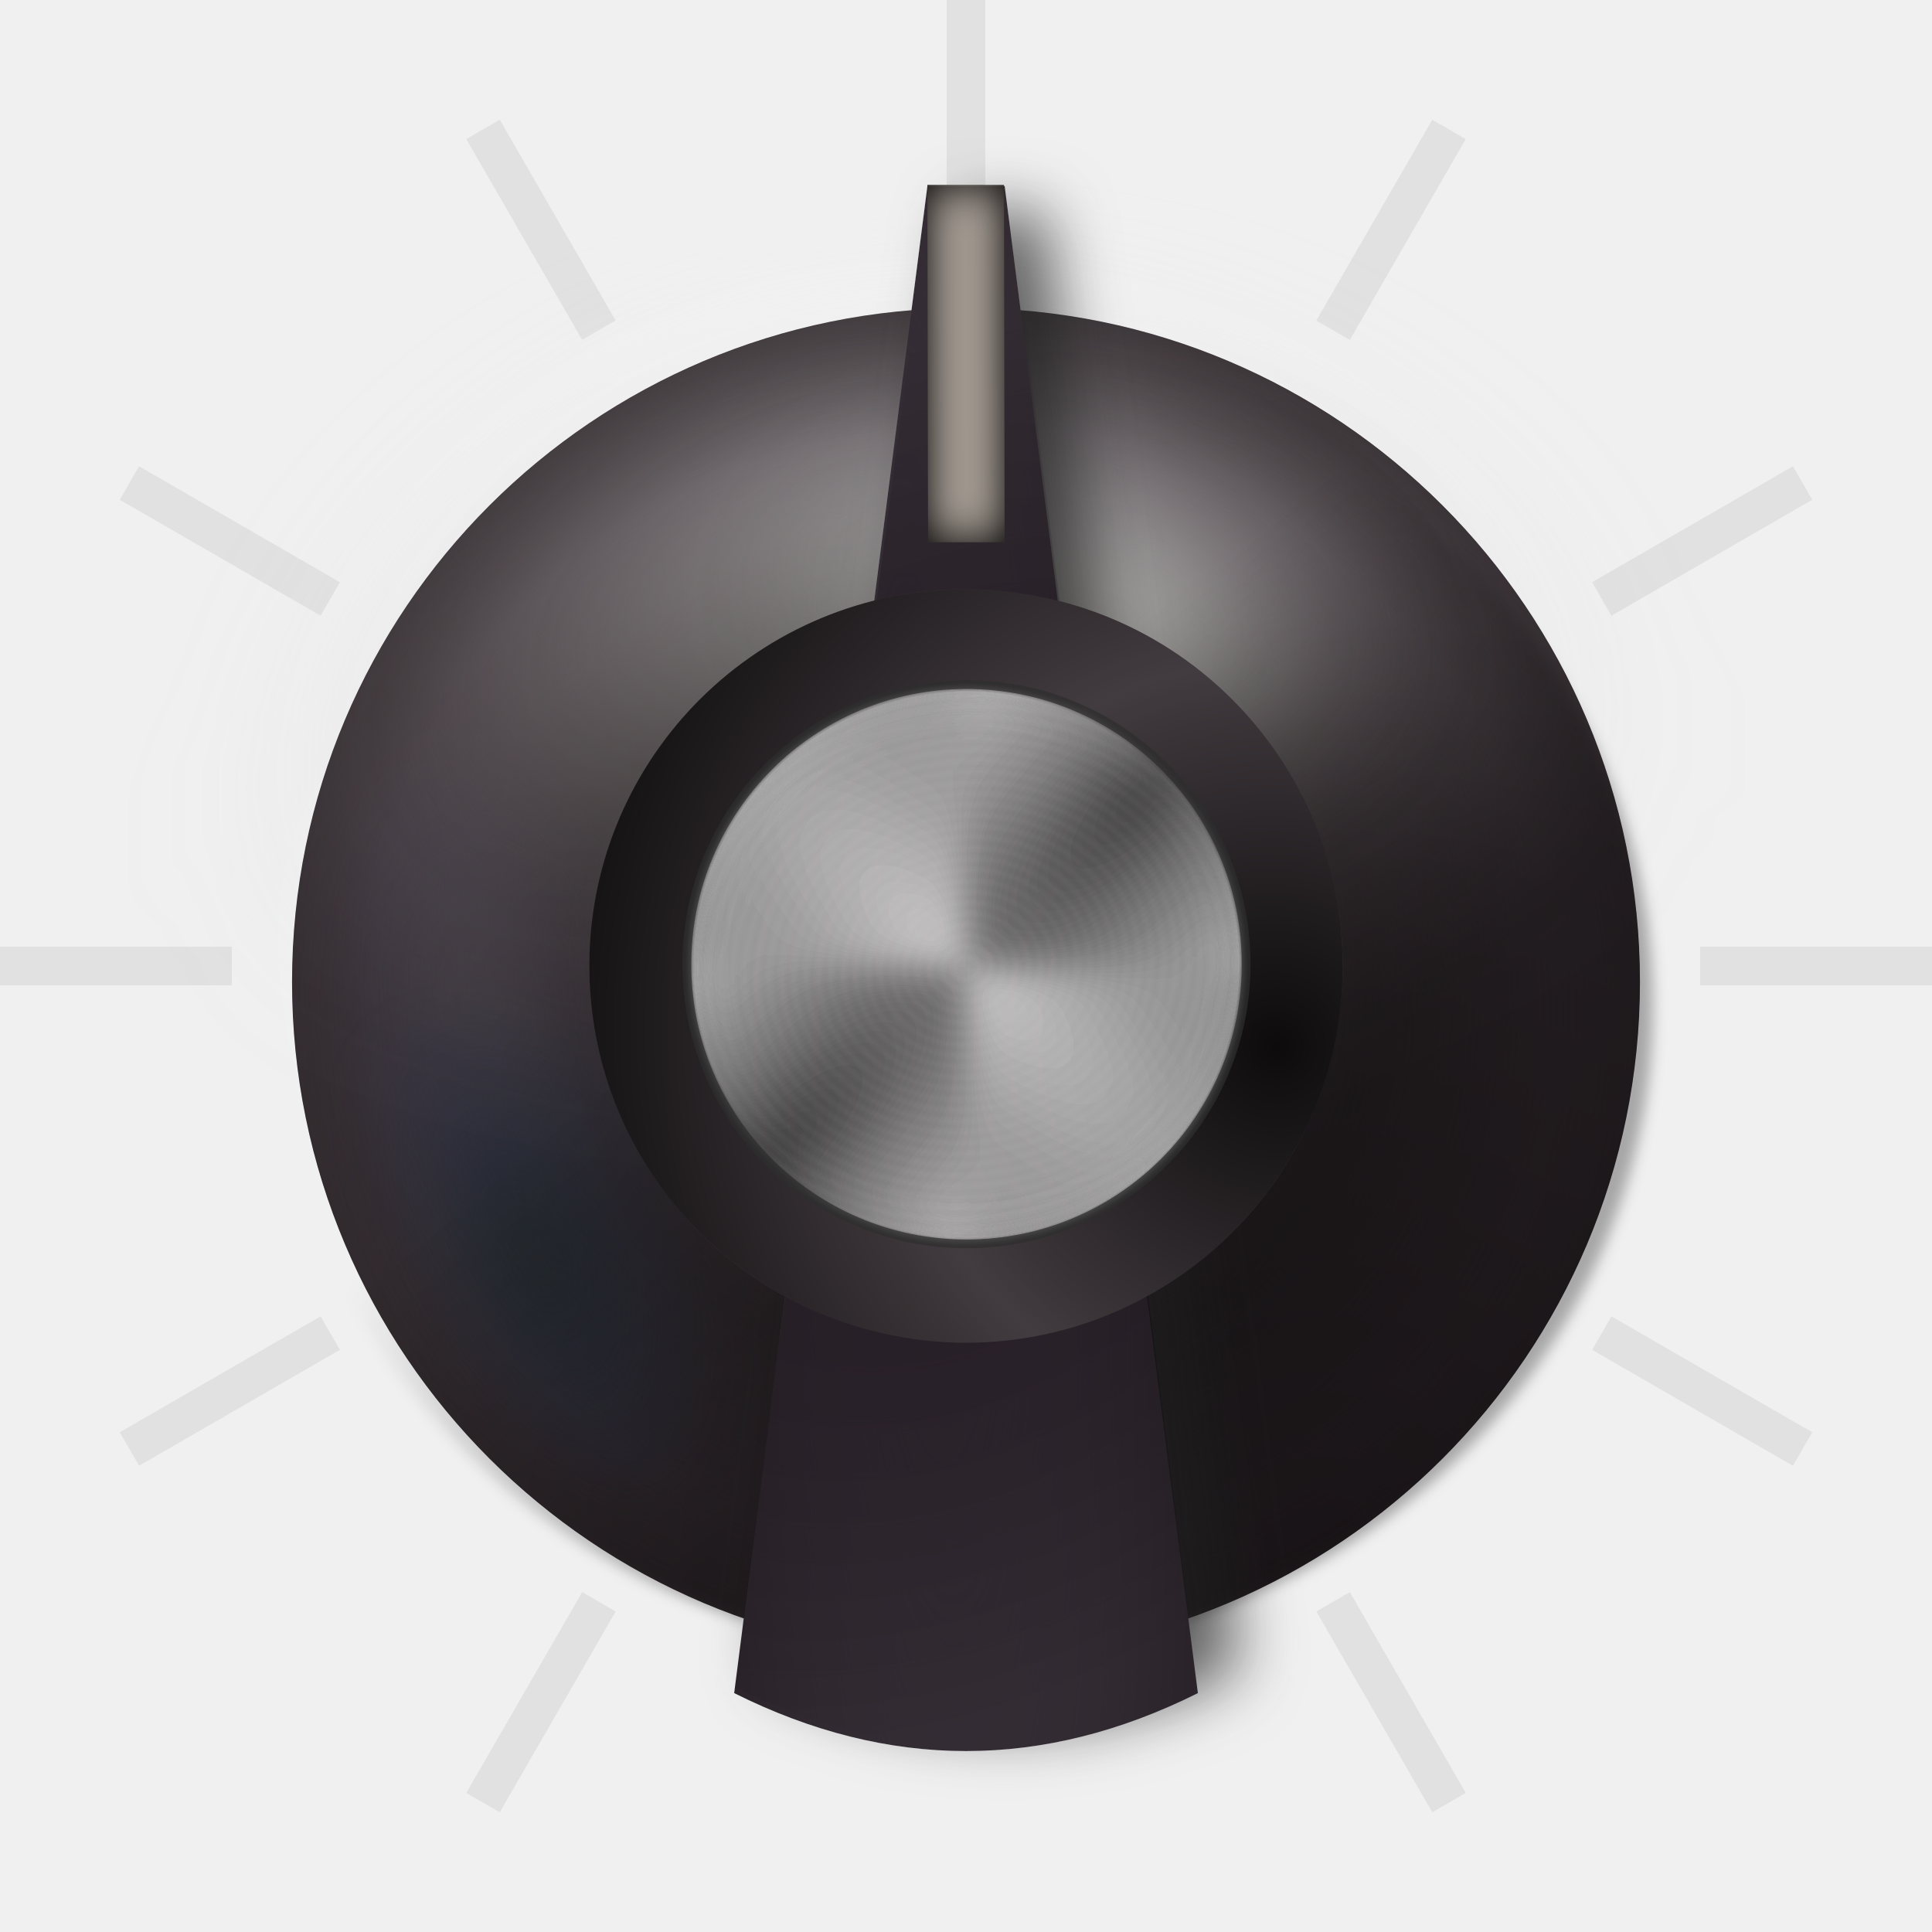
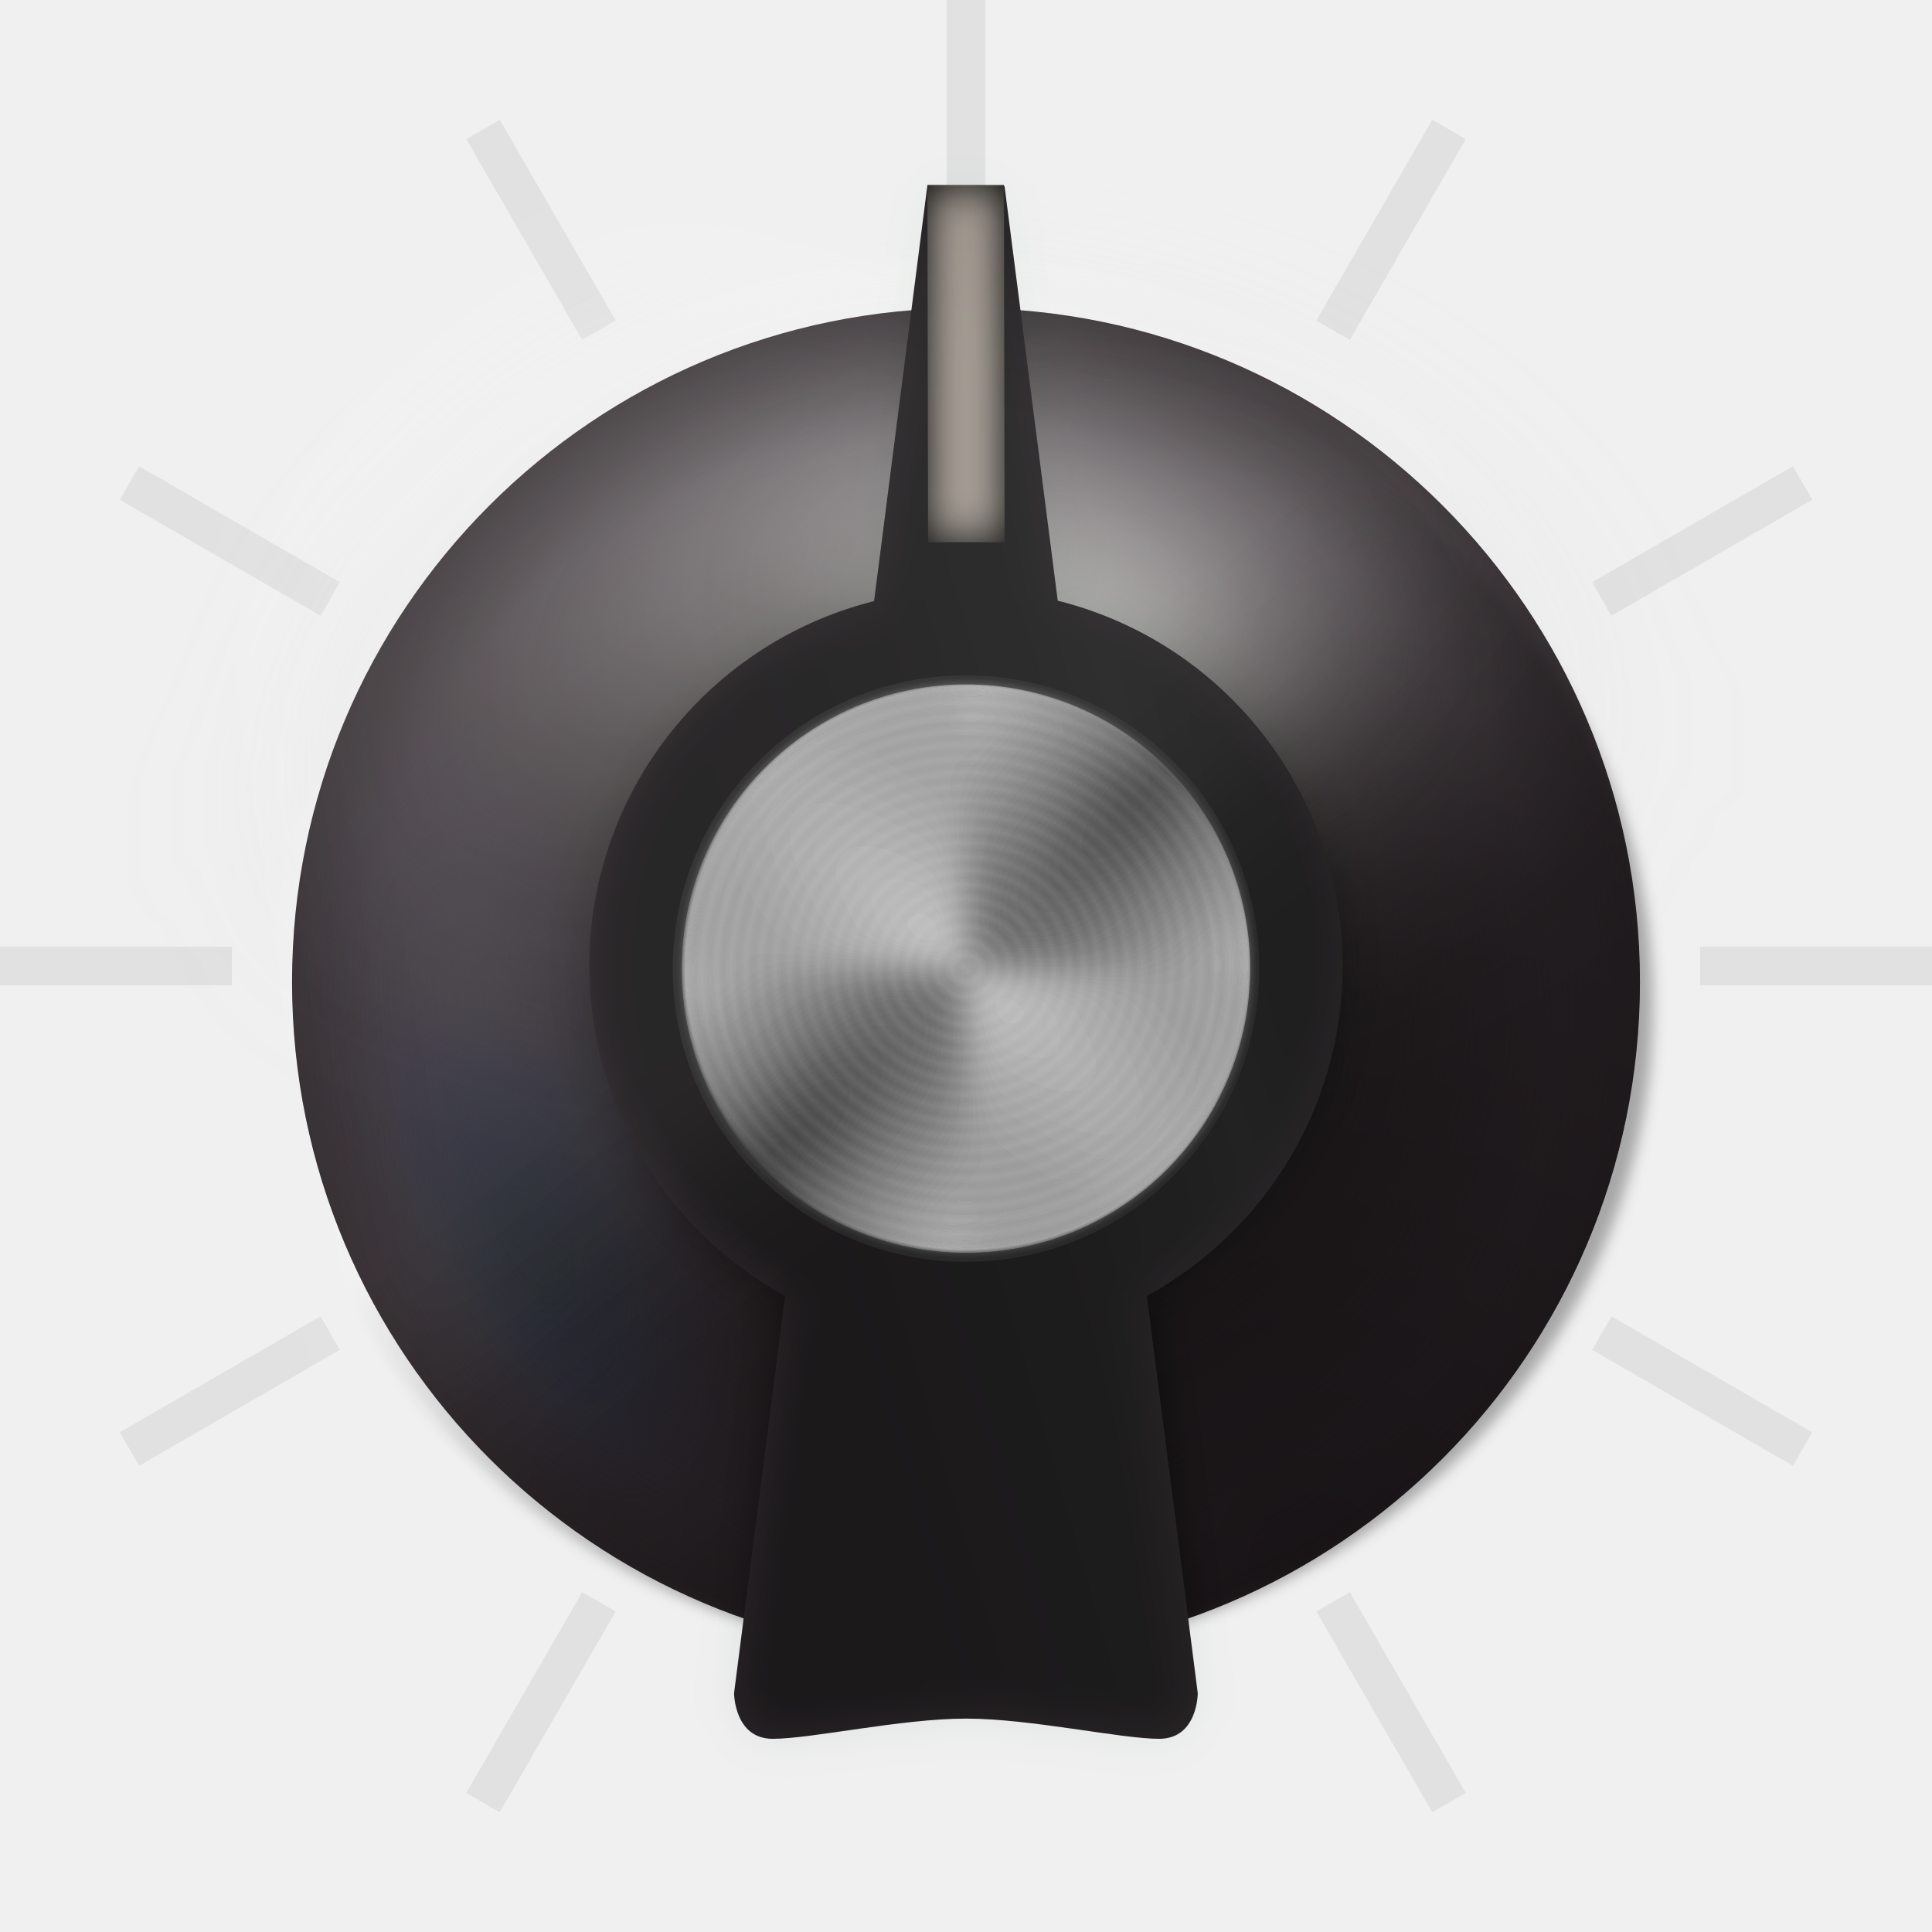
<svg xmlns="http://www.w3.org/2000/svg" xmlns:xlink="http://www.w3.org/1999/xlink" version="1.1" viewBox="0 0 50 50" id="svg250">
  <defs id="defs167">
+     <linearGradient id="linearGradient1653">
+       <stop stop-color="#fff" offset="0" id="stop1649" />
+       <stop stop-opacity="0" offset="1" id="stop1651" />
+     </linearGradient>
    <linearGradient id="knobstarygradient">
      <stop stop-color="#2c2c2c" offset="0" id="stop2" />
      <stop stop-color="#f0f0f0" stop-opacity="0" offset="1" id="stop4" />
    </linearGradient>
    <linearGradient id="linearGradient49659">
      <stop stop-color="#fff" offset="0" id="stop7" />
      <stop stop-opacity="0" offset="1" id="stop9" />
    </linearGradient>
    <radialGradient id="radialGradient46204-6-4-8" cx="87.206" cy="120.94" r="8.721" gradientTransform="matrix(1.6674,-1.6793,5.9233,5.8814,-916.08,-473.61)" gradientUnits="userSpaceOnUse" xlink:href="#knobstarygradient" />
    <filter id="filter54004-2" x="-0.024" y="-0.024" width="1.048" height="1.048" color-interpolation-filters="sRGB">
      <feGaussianBlur stdDeviation="0.174" id="feGaussianBlur13" />
    </filter>
    <radialGradient id="radialGradient46204-6-4-7-8" cx="87.285" cy="118.9" r="8.721" gradientTransform="matrix(1.6415,-1.5346,4.7046,5.0323,-769,-543.24)" gradientUnits="userSpaceOnUse" xlink:href="#linearGradient49659" />
    <filter id="filter54000-3" x="-0.024" y="-0.024" width="1.048" height="1.048" color-interpolation-filters="sRGB">
      <feGaussianBlur stdDeviation="0.174" id="feGaussianBlur17" />
    </filter>
    <radialGradient id="radialGradient46204-6-4-0-8" cx="87.206" cy="120.94" r="8.721" gradientTransform="matrix(1.6674,-1.6793,5.9233,5.8814,-783.38,-631.29)" gradientUnits="userSpaceOnUse" xlink:href="#knobstarygradient" />
    <filter id="filter54008-4" x="-0.024" y="-0.024" width="1.048" height="1.048" color-interpolation-filters="sRGB">
      <feGaussianBlur stdDeviation="0.174" id="feGaussianBlur21" />
    </filter>
    <radialGradient id="radialGradient46204-6-4-7-4-6" cx="87.285" cy="118.9" r="8.721" gradientTransform="matrix(1.6415,-1.5346,4.7046,5.0323,-636.3,-385.56)" gradientUnits="userSpaceOnUse" xlink:href="#linearGradient49659" />
    <filter id="filter54012-1" x="-0.024" y="-0.024" width="1.048" height="1.048" color-interpolation-filters="sRGB">
      <feGaussianBlur stdDeviation="0.174" id="feGaussianBlur25" />
    </filter>
    <filter id="filter1698-2" x="-0.012" y="-0.012" width="1.024" height="1.024" color-interpolation-filters="sRGB">
      <feGaussianBlur stdDeviation="0.174" id="feGaussianBlur28" />
    </filter>
    <linearGradient id="linearGradient1861" x1="-6.541" x2="1.599" y1="10.029" y2="19.259" gradientUnits="userSpaceOnUse">
      <stop offset="0" id="stop31" />
      <stop stop-opacity="0" offset="1" id="stop33" />
    </linearGradient>
    <filter id="filter21377" x="-0.012" y="-0.012" width="1.024" height="1.024" color-interpolation-filters="sRGB">
      <feGaussianBlur stdDeviation="0.002" id="feGaussianBlur36" />
    </filter>
-     <filter id="filter24914" x="-0.091" y="-0.091" width="1.182" height="1.182" color-interpolation-filters="sRGB">
+     <filter id="filter24914" x="-0.091" y="-0.086" width="1.182" height="1.176" color-interpolation-filters="sRGB">
      <feGaussianBlur in="SourceGraphic" result="blur1" stdDeviation="0.583" id="feGaussianBlur39" />
      <feComposite in="blur1" in2="blur1" result="composite1" id="feComposite41" />
      <feComposite in="composite1" in2="composite1" k2="0.261" operator="arithmetic" result="composite2" id="feComposite43" />
      <feColorMatrix in="composite2" result="colormatrix1" values="1 0 0 0 0 0 1 0 0 0 0 0 1 0 0 0 0 0 2.547 0 " id="feColorMatrix45" />
      <feGaussianBlur result="blur2" stdDeviation="0.01" id="feGaussianBlur47" />
      <feColorMatrix in="blur2" result="colormatrix2" values="1 0 0 0 0 0 1 0 0 0 0 0 1 0 0 0 0 0 5 -1 " id="feColorMatrix49" />
      <feBlend in="colormatrix2" in2="colormatrix2" result="blend" stdDeviation="17" id="feBlend51" />
      <feComposite in="blend" in2="colormatrix2" operator="in" result="composite3" id="feComposite53" />
    </filter>
    <filter id="filter49970" x="-5.106" y="-0.106" width="11.213" height="1.211" color-interpolation-filters="sRGB">
      <feFlood flood-color="rgb(69,69,69)" result="flood" id="feFlood56" />
      <feComposite in="flood" in2="SourceGraphic" operator="out" result="composite1" id="feComposite58" />
      <feGaussianBlur in="composite1" result="blur" stdDeviation="0.123" id="feGaussianBlur60" />
      <feOffset dx="2.77556e-17" dy="2.77556e-17" result="offset" id="feOffset62" />
      <feComposite in="offset" in2="SourceGraphic" operator="atop" result="composite2" id="feComposite64" />
    </filter>
    <radialGradient id="radialGradient50586" cx="-44.556" cy="39.691" r="9.429" gradientTransform="matrix(0.022217,-0.0035769,0.0029659,0.019535,25.87367,24.11539)" gradientUnits="userSpaceOnUse" spreadMethod="reflect">
      <stop stop-color="#eeeeec" stop-opacity=".067" offset="0" id="stop67" />
      <stop stop-color="#eeeeec" stop-opacity="0" offset="1" id="stop69" />
    </radialGradient>
    <radialGradient id="radialGradient30837-0" cx="-24.353" cy="55.334" r="7.5" gradientTransform="matrix(0.6636,0.17365,-0.16446,0.62849,50.25034,-5.1444)" gradientUnits="userSpaceOnUse" spreadMethod="reflect">
      <stop stop-color="#d3d7cf" offset="0" id="stop72" />
      <stop stop-color="#d3d7cf" stop-opacity="0" offset="1" id="stop74" />
    </radialGradient>
    <radialGradient id="radialGradient27294" cx="-61.484" cy="41.664" r="17.442" gradientTransform="matrix(0.064637,0.95062,-1.3621,0.092614,84.271,64.311)" gradientUnits="userSpaceOnUse">
      <stop stop-color="#fff" stop-opacity=".658" offset="0" id="stop77" />
      <stop stop-color="#ada3a8" stop-opacity="0" offset="1" id="stop79" />
    </radialGradient>
    <filter id="filter27504" x="-0.182" y="-0.182" width="1.364" height="1.364" color-interpolation-filters="sRGB">
      <feGaussianBlur stdDeviation="2.648" id="feGaussianBlur82" />
    </filter>
    <radialGradient id="radialGradient5171-4" cx="-44.102" cy="64.701" r="17.442" gradientTransform="matrix(0.26177,-0.026011,0.045558,0.45848,-30.879,-4.0885)" gradientUnits="userSpaceOnUse" fx="-44.102" fy="64.701">
      <stop stop-color="#374142" offset="0" id="stop85" />
      <stop stop-color="#283355" stop-opacity="0" offset="1" id="stop87" />
    </radialGradient>
    <filter id="filter5475-6" x="-0.059" y="-0.059" width="1.119" height="1.119" color-interpolation-filters="sRGB">
      <feGaussianBlur stdDeviation="0.863" id="feGaussianBlur90" />
    </filter>
    <radialGradient id="radialGradient5171" cx="-55.065" cy="64.699" r="17.442" gradientTransform="matrix(0.26177,-0.026011,0.045558,0.45848,-30.879,-4.0885)" gradientUnits="userSpaceOnUse" fx="-55.065" fy="64.699">
      <stop stop-color="#222829" offset="0" id="stop93" />
      <stop stop-color="#283355" stop-opacity="0" offset="1" id="stop95" />
    </radialGradient>
    <filter id="filter5475" x="-0.059" y="-0.059" width="1.118" height="1.118" color-interpolation-filters="sRGB">
      <feGaussianBlur stdDeviation="0.86" id="feGaussianBlur98" />
    </filter>
    <radialGradient id="radialGradient4771" cx="-17.442" cy="55.64" r="17.442" gradientTransform="matrix(-0.047997,0.28035,-0.48492,-0.083022,54.28434,25.302)" gradientUnits="userSpaceOnUse">
      <stop stop-color="#fff" offset="0" id="stop101" />
      <stop stop-color="#423b3f" stop-opacity="0" offset="1" id="stop103" />
    </radialGradient>
    <filter id="filter5029" x="-0.111" y="-0.111" width="1.221" height="1.221" color-interpolation-filters="sRGB">
      <feGaussianBlur stdDeviation="1.607" id="feGaussianBlur106" />
    </filter>
    <radialGradient id="radialGradient13774" cx="-.945" cy="50.561" r="17.442" gradientTransform="matrix(-2.2045,1.9348,-1.8633,-2.123,126.1683,149.1)" gradientUnits="userSpaceOnUse">
      <stop stop-color="#0e060b" offset="0" id="stop109" />
      <stop stop-color="#342c31" stop-opacity=".37" offset="1" id="stop111" />
    </radialGradient>
    <filter id="filter4833" x="0" y="0" width="1" height="1" color-interpolation-filters="sRGB" />
    <filter id="filter7677" x="-0.085" y="-0.085" width="1.169" height="1.17" color-interpolation-filters="sRGB">
      <feMorphology in="SourceAlpha" radius="4.3" result="result91" id="feMorphology117" />
      <feComposite in="SourceGraphic" in2="result91" operator="out" id="feComposite119" />
      <feGaussianBlur result="result0" stdDeviation="1.2" id="feGaussianBlur121" />
      <feDiffuseLighting id="feDiffuseLighting125">
        <feDistantLight azimuth="225" elevation="66" id="feDistantLight123" />
      </feDiffuseLighting>
      <feBlend in2="SourceGraphic" mode="multiply" id="feBlend127" />
      <feComposite in2="SourceAlpha" operator="in" id="feComposite129" />
    </filter>
    <filter id="filter7677-1" x="-0.409" y="-0.411" width="1.819" height="1.821" color-interpolation-filters="sRGB">
      <feMorphology in="SourceAlpha" radius="4.3" result="result91" id="feMorphology132" />
      <feComposite in="SourceGraphic" in2="result91" operator="out" id="feComposite134" />
      <feGaussianBlur result="result0" stdDeviation="1.2" id="feGaussianBlur136" />
      <feDiffuseLighting id="feDiffuseLighting140">
        <feDistantLight azimuth="225" elevation="66" id="feDistantLight138" />
      </feDiffuseLighting>
      <feBlend in2="SourceGraphic" mode="multiply" id="feBlend142" />
      <feComposite in2="SourceAlpha" operator="in" result="fbSourceGraphic" id="feComposite144" />
      <feColorMatrix in="fbSourceGraphic" result="fbSourceGraphicAlpha" values="0 0 0 -1 0 0 0 0 -1 0 0 0 0 -1 0 0 0 0 1 0" id="feColorMatrix146" />
      <feGaussianBlur in="fbSourceGraphic" result="result8" stdDeviation="5" id="feGaussianBlur148" />
      <feComposite in2="result8" operator="xor" result="result19" id="feComposite150" />
      <feComposite in2="result8" k2="1" operator="arithmetic" result="result17" id="feComposite152" />
      <feOffset in="result8" result="result18" id="feOffset154" />
      <feDisplacementMap in="result18" in2="result17" result="result4" scale="100" id="feDisplacementMap156" />
      <feComposite in="fbSourceGraphic" in2="result4" k3="1" operator="arithmetic" result="result2" id="feComposite158" />
      <feComposite in="result2" in2="fbSourceGraphic" operator="in" result="fbSourceGraphic" id="feComposite160" />
      <feComposite in2="fbSourceGraphic" operator="in" result="result15" id="feComposite162" />
      <feComposite in="result15" in2="fbSourceGraphic" operator="in" result="result16" id="feComposite164" />
    </filter>
    <filter id="filter13426" x="-0.166" y="-0.049" width="1.332" height="1.098" color-interpolation-filters="sRGB">
      <feGaussianBlur stdDeviation="0.831" id="feGaussianBlur1769" />
    </filter>
    <radialGradient id="radialGradient88070" cx="-13.779" cy="24.542" r="6" gradientTransform="matrix(1.9493,1.7874,-2.2972,2.5053,107.9303,-9.743406)" gradientUnits="userSpaceOnUse">
      <stop stop-color="#544854" offset="0" id="stop1712" />
      <stop stop-color="#2a242a" stop-opacity="0" offset="1" id="stop1714" />
    </radialGradient>
    <radialGradient id="radialGradient89616" cx="-52.899" cy="27.753" r="6" gradientTransform="matrix(0.3535,7.515,-1.1171,0.052483,73.53567,420.3444)" gradientUnits="userSpaceOnUse" spreadMethod="reflect">
      <stop stop-color="#a0a0a0" offset="0" id="stop1717" />
      <stop stop-color="#fff" stop-opacity="0" offset="1" id="stop1719" />
    </radialGradient>
    <filter id="filter82512" x="-0.581" y="-0.15" width="2.161" height="1.301" color-interpolation-filters="sRGB">
      <feFlood flood-color="rgb(0,0,0)" result="flood" id="feFlood1701" />
      <feComposite in="flood" in2="SourceGraphic" operator="out" result="composite1" id="feComposite1703" />
      <feGaussianBlur in="composite1" result="blur" stdDeviation="0.5" id="feGaussianBlur1705" />
      <feOffset dx="2.77556e-17" dy="2.77556e-17" result="offset" id="feOffset1707" />
      <feComposite in="offset" in2="SourceGraphic" operator="atop" result="composite2" id="feComposite1709" />
    </filter>
    <radialGradient id="radialGradient91937" cx="-45.278" cy="25.306" r="9.748" gradientTransform="matrix(0.61549,0.82066,-0.79999,0.60001,80.66872,50.06241)" gradientUnits="userSpaceOnUse" spreadMethod="reflect">
      <stop stop-color="#1d1d1d" offset="0" id="stop1722" />
      <stop stop-color="#cdcdcd" stop-opacity="0" offset="1" id="stop1724" />
    </radialGradient>
    <filter id="filter24914-7" x="-0.091" y="-0.091" width="1.181" height="1.182" color-interpolation-filters="sRGB">
      <feGaussianBlur in="SourceGraphic" result="blur1" stdDeviation="0.583" id="feGaussianBlur1772" />
      <feComposite in="blur1" in2="blur1" result="composite1" id="feComposite1774" />
      <feComposite in="composite1" in2="composite1" k2="0.261" operator="arithmetic" result="composite2" id="feComposite1776" k1="0" k3="0" k4="0" />
      <feColorMatrix in="composite2" result="colormatrix1" values="1 0 0 0 0 0 1 0 0 0 0 0 1 0 0 0 0 0 2.547 0 " id="feColorMatrix1778" />
      <feGaussianBlur result="blur2" stdDeviation="0.01" id="feGaussianBlur1780" />
      <feColorMatrix in="blur2" result="colormatrix2" values="1 0 0 0 0 0 1 0 0 0 0 0 1 0 0 0 0 0 5 -1 " id="feColorMatrix1782" />
      <feBlend in="colormatrix2" in2="colormatrix2" result="blend" stdDeviation="17" id="feBlend1784" mode="normal" />
      <feComposite in="blend" in2="colormatrix2" operator="in" result="composite3" id="feComposite1786" />
    </filter>
    <radialGradient id="radialGradient46204-6-4-8-2" cx="87.206" cy="120.94" r="8.721" gradientTransform="matrix(1.6674,-1.6793,5.9233,5.8814,-916.08,-473.61)" gradientUnits="userSpaceOnUse" xlink:href="#knobstarygradient" />
    <filter id="filter54004-2-3" x="-0.024" y="-0.024" width="1.048" height="1.048" color-interpolation-filters="sRGB">
      <feGaussianBlur stdDeviation="0.174" id="feGaussianBlur1795" />
    </filter>
    <radialGradient id="radialGradient46204-6-4-7-8-8" cx="87.285" cy="118.9" r="8.721" gradientTransform="matrix(1.6415,-1.5346,4.7046,5.0323,-769,-543.24)" gradientUnits="userSpaceOnUse" xlink:href="#linearGradient49659" />
    <filter id="filter54000-3-2" x="-0.024" y="-0.024" width="1.048" height="1.048" color-interpolation-filters="sRGB">
      <feGaussianBlur stdDeviation="0.174" id="feGaussianBlur1799" />
    </filter>
    <radialGradient id="radialGradient46204-6-4-0-8-3" cx="87.206" cy="120.94" r="8.721" gradientTransform="matrix(1.6674,-1.6793,5.9233,5.8814,-783.38,-631.29)" gradientUnits="userSpaceOnUse" xlink:href="#knobstarygradient" />
    <filter id="filter54008-4-4" x="-0.024" y="-0.024" width="1.048" height="1.048" color-interpolation-filters="sRGB">
      <feGaussianBlur stdDeviation="0.174" id="feGaussianBlur1803" />
    </filter>
    <radialGradient id="radialGradient46204-6-4-7-4-6-5" cx="87.285" cy="118.9" r="8.721" gradientTransform="matrix(1.6415,-1.5346,4.7046,5.0323,-636.3,-385.56)" gradientUnits="userSpaceOnUse" xlink:href="#linearGradient49659" />
    <filter id="filter54012-1-3" x="-0.024" y="-0.024" width="1.048" height="1.048" color-interpolation-filters="sRGB">
      <feGaussianBlur stdDeviation="0.174" id="feGaussianBlur1807" />
    </filter>
    <radialGradient id="radialGradient50586-7" cx="-44.556" cy="39.691" r="9.429" gradientTransform="matrix(0.022217,-0.0035769,0.0029659,0.019535,25.873,24.2)" gradientUnits="userSpaceOnUse" spreadMethod="reflect">
      <stop stop-color="#eeeeec" stop-opacity=".067" offset="0" id="stop1810" />
      <stop stop-color="#eeeeec" stop-opacity="0" offset="1" id="stop1812" />
    </radialGradient>
+     <filter id="filter24914-6" x="-0.091" y="-0.091" width="1.182" height="1.182" color-interpolation-filters="sRGB">
+       <feGaussianBlur in="SourceGraphic" result="blur1" stdDeviation="0.583" id="feGaussianBlur39-4" />
+       <feComposite in="blur1" in2="blur1" result="composite1" id="feComposite41-1" />
+       <feComposite in="composite1" in2="composite1" k2="0.261" operator="arithmetic" result="composite2" id="feComposite43-4" k1="0" k3="0" k4="0" />
+       <feColorMatrix in="composite2" result="colormatrix1" values="1 0 0 0 0 0 1 0 0 0 0 0 1 0 0 0 0 0 2.547 0 " id="feColorMatrix45-6" />
+       <feGaussianBlur result="blur2" stdDeviation="0.01" id="feGaussianBlur47-2" />
+       <feColorMatrix in="blur2" result="colormatrix2" values="1 0 0 0 0 0 1 0 0 0 0 0 1 0 0 0 0 0 5 -1 " id="feColorMatrix49-7" />
+       <feBlend in="colormatrix2" in2="colormatrix2" result="blend" stdDeviation="17" id="feBlend51-1" mode="normal" />
+       <feComposite in="blend" in2="colormatrix2" operator="in" result="composite3" id="feComposite53-6" />
+     </filter>
+     <radialGradient id="radialGradient46204-6-4-8-8" cx="87.206" cy="120.94" r="8.721" gradientTransform="matrix(1.6674,-1.6793,5.9233,5.8814,-916.08,-473.61)" gradientUnits="userSpaceOnUse" xlink:href="#knobstarygradient" />
+     <filter id="filter54004-2-0" x="-0.024" y="-0.024" width="1.048" height="1.048" color-interpolation-filters="sRGB">
+       <feGaussianBlur stdDeviation="0.174" id="feGaussianBlur13-7" />
+     </filter>
+     <radialGradient id="radialGradient46204-6-4-7-8-4" cx="87.285" cy="118.9" r="8.721" gradientTransform="matrix(1.6415,-1.5346,4.7046,5.0323,-769,-543.24)" gradientUnits="userSpaceOnUse" xlink:href="#linearGradient49659" />
+     <filter id="filter54000-3-1" x="-0.024" y="-0.024" width="1.048" height="1.048" color-interpolation-filters="sRGB">
+       <feGaussianBlur stdDeviation="0.174" id="feGaussianBlur17-1" />
+     </filter>
+     <radialGradient id="radialGradient46204-6-4-0-8-34" cx="87.206" cy="120.94" r="8.721" gradientTransform="matrix(1.6674,-1.6793,5.9233,5.8814,-783.38,-631.29)" gradientUnits="userSpaceOnUse" xlink:href="#knobstarygradient" />
+     <filter id="filter54008-4-5" x="-0.024" y="-0.024" width="1.048" height="1.048" color-interpolation-filters="sRGB">
+       <feGaussianBlur stdDeviation="0.174" id="feGaussianBlur21-7" />
+     </filter>
+     <radialGradient id="radialGradient46204-6-4-7-4-6-7" cx="87.285" cy="118.9" r="8.721" gradientTransform="matrix(1.6415,-1.5346,4.7046,5.0323,-636.3,-385.56)" gradientUnits="userSpaceOnUse" xlink:href="#linearGradient49659" />
+     <filter id="filter54012-1-0" x="-0.024" y="-0.024" width="1.048" height="1.048" color-interpolation-filters="sRGB">
+       <feGaussianBlur stdDeviation="0.174" id="feGaussianBlur25-2" />
+     </filter>
+     <radialGradient id="radialGradient50586-4" cx="-44.742" cy="34.232" r="9.429" gradientTransform="matrix(0.02587035,5.5606472e-4,-7.3363571e-4,0.02466442,26.18262,24.18056)" gradientUnits="userSpaceOnUse" spreadMethod="reflect" fx="-44.742" fy="34.232">
+       <stop stop-color="#eeeeec" stop-opacity=".067" offset="0" id="stop67-6" style="stop-color:#ffffff;stop-opacity:0.067" />
+       <stop stop-color="#eeeeec" stop-opacity="0" offset="1" id="stop69-2" />
+     </radialGradient>
+     <filter style="color-interpolation-filters:sRGB;" id="filter2908" x="-0.148" y="-0.071" width="1.295" height="1.142">
+       <feMorphology radius="4.3" in="SourceAlpha" result="result91" id="feMorphology2894" />
+       <feComposite operator="out" in="SourceGraphic" in2="result91" id="feComposite2896" />
+       <feGaussianBlur result="result0" stdDeviation="1.2" id="feGaussianBlur2898" />
+       <feDiffuseLighting diffuseConstant="1" id="feDiffuseLighting2902">
+         <feDistantLight elevation="66" azimuth="225" id="feDistantLight2900" />
+       </feDiffuseLighting>
+       <feBlend mode="multiply" in2="SourceGraphic" id="feBlend2904" />
+       <feComposite operator="in" in2="SourceAlpha" id="feComposite2906" />
+     </filter>
+     <filter style="color-interpolation-filters:sRGB;" id="filter16198" x="-0.147" y="-0.071" width="1.294" height="1.143">
+       <feMorphology radius="4.3" in="SourceAlpha" result="result91" id="feMorphology16184" />
+       <feComposite operator="out" in="SourceGraphic" in2="result91" id="feComposite16186" />
+       <feGaussianBlur result="result0" stdDeviation="1.194" id="feGaussianBlur16188" />
+       <feDiffuseLighting diffuseConstant="1" id="feDiffuseLighting16192">
+         <feDistantLight elevation="66" azimuth="225" id="feDistantLight16190" />
+       </feDiffuseLighting>
+       <feBlend mode="multiply" in2="SourceGraphic" id="feBlend16194" />
+       <feComposite operator="in" in2="SourceAlpha" id="feComposite16196" />
+     </filter>
+     <linearGradient xlink:href="#radialGradient13774" id="linearGradient16610" x1="29.433" y1="19.117" x2="22.621" y2="16.023" gradientUnits="userSpaceOnUse" spreadMethod="reflect" />
+     <filter style="color-interpolation-filters:sRGB" id="filter17704" x="-0.073" y="-0.036" width="1.147" height="1.071">
+       <feGaussianBlur stdDeviation="0.597" id="feGaussianBlur17706" />
+     </filter>
+     <clipPath clipPathUnits="userSpaceOnUse" id="clipPath1230">
+       <ellipse style="display:none;fill:#babdb6;stroke-width:0;stroke-linecap:round;stroke-linejoin:round;paint-order:markers fill stroke" id="ellipse1232" cx="38.228" cy="36.681" rx="41.587" ry="38.449" />
+     </clipPath>
+     <filter style="color-interpolation-filters:sRGB" id="filter8647" x="-0.144" y="-0.124" width="1.288" height="1.249">
+       <feGaussianBlur stdDeviation="1.924" id="feGaussianBlur8649" />
+     </filter>
  </defs>
  <g id="layer1">
-     <g id="layer5">
+     <g id="layer5" style="display:inline">
      <g id="lines">
        <rect x="24.5" width="1" height="6" id="rect169" y="0" style="opacity:0.6;fill:#bebebe;fill-opacity:0.5" />
        <rect transform="rotate(-30)" x="8.651" width="1" height="6" id="rect171" y="9.151" style="opacity:0.6;fill:#bebebe;fill-opacity:0.5" />
        <rect transform="rotate(-60)" x="-9.651" width="1" height="6" id="rect173" y="9.151" style="opacity:0.6;fill:#bebebe;fill-opacity:0.5" />
        <rect transform="rotate(-90)" x="-25.5" width="1" height="6" id="rect175" y="0" style="opacity:0.6;fill:#bebebe;fill-opacity:0.5" />
        <rect transform="rotate(-120)" x="-34.651" width="1" height="6" id="rect177" y="-15.849" style="opacity:0.6;fill:#bebebe;fill-opacity:0.5" />
        <rect transform="rotate(-150)" x="-34.651" width="1" height="6" id="rect179" y="-34.151" style="opacity:0.6;fill:#bebebe;fill-opacity:0.5" />
        <rect transform="rotate(90)" x="24.5" width="1" height="6" id="rect181" y="-50" style="opacity:0.6;fill:#bebebe;fill-opacity:0.5" />
        <rect transform="rotate(60)" x="33.651" width="1" height="6" id="rect183" y="-34.151" style="opacity:0.6;fill:#bebebe;fill-opacity:0.5" />
        <rect transform="rotate(30)" x="33.651" width="1" height="6" id="rect185" y="-15.849" style="opacity:0.6;fill:#bebebe;fill-opacity:0.5" />
        <rect transform="rotate(120)" x="8.651" width="1" height="6" id="rect187" y="-59.151" style="opacity:0.6;fill:#bebebe;fill-opacity:0.5" />
        <rect transform="rotate(150)" x="-9.651" width="1" height="6" id="rect189" y="-59.151" style="opacity:0.6;fill:#bebebe;fill-opacity:0.5" />
      </g>
    </g>
-     <g id="layer7">
+     <g id="layer7" style="display:inline">
      <g id="background" transform="translate(0,0.4142555)">
        <circle cx="25" cy="25" r="17.442" fill="#423b3f" style="opacity:0.971" id="leftLightBrush" />
        <circle transform="matrix(0.8959103,-0.09991851,0.09686347,0.924167,45.24509,-3.104459)" cx="-27.907" cy="24.244" r="17.442" fill="url(#radialGradient5171-4)" filter="url(#filter5475-6)" style="opacity:0.971;mix-blend-mode:color-dodge;fill:url(#radialGradient5171-4)" id="backgroundColor" />
        <circle cx="25" cy="25" r="17.442" fill="url(#radialGradient13774)" opacity="0.747" style="mix-blend-mode:soft-light;fill:url(#radialGradient13774)" id="bottomShadow" />
        <circle cx="25" cy="21.898" r="17.442" fill="url(#radialGradient4771)" filter="url(#filter5029)" style="opacity:0.971;fill:url(#radialGradient4771)" id="topRightLight" />
        <circle transform="matrix(0.796541,-0.3227941,0.2972283,0.8650545,39.52423,-4.93076)" cx="-27.907" cy="24.244" r="17.442" fill="url(#radialGradient5171)" filter="url(#filter5475)" style="opacity:0.971;fill:url(#radialGradient5171);filter:url(#filter5475)" id="leftBlueGradient" />
        <circle transform="matrix(1.0096,0,0,0.9388,-1.014364,2.0535)" cx="25.767" cy="25.756" r="17.442" fill="url(#radialGradient27294)" filter="url(#filter27504)" style="opacity:0.971;fill:url(#radialGradient27294)" id="topLight" />
        <circle cx="25" cy="25" r="17.442" fill="url(#radialGradient30837-0)" opacity="0.787" style="mix-blend-mode:multiply;fill:url(#radialGradient30837-0)" id="pseudo3DSphere" />
      </g>
    </g>
-     <g id="layer3">
+     <g id="layer3" style="display:inline">
      <circle transform="matrix(-1.019964,0,0,-0.9637309,22.39243,42.04691)" cx="-2.544" cy="16.642" r="17.442" fill="url(#linearGradient1861)" filter="url(#filter1698-2)" opacity="0.305" style="fill:url(#linearGradient1861)" id="shadow" />
    </g>
    <g id="layer4">
-       <g id="knob_limited">
-         <g transform="matrix(1.00002,0,0,0.9999993,-6.8843872e-4,-0.4666719)">
-           <path transform="matrix(1.0046,0,0,0.96836,-0.11847,-0.4541629)" d="m 25,6.588 -5,39 c 4,2 8,2 12,0 l -5,-39" fill="#1e1e1e" filter="url(#filter13426)" opacity="0.7" style="mix-blend-mode:normal" id="arrowShadow" />
-           <path d="m 19.001,44.284 c 4,2 8,2 12,0 l -5,-39 h -2" fill="#2a242a" id="arrow" style="display:inline" />
-           <path d="m 24.076,5.447 -5.076,38.675 c 4,2 8,2 12,0 l -4.924,-38.675" fill="url(#radialGradient88070)" style="display:inline;mix-blend-mode:soft-light;fill:url(#radialGradient88070)" id="arrowGradient2" />
-           <path d="m 24.001,5.284 -5,39 c 4,2 8,2 12,0 l -5,-39" fill="url(#radialGradient89616)" opacity="0.7" style="display:inline;mix-blend-mode:overlay;fill:url(#radialGradient89616)" id="arrowGradient1" />
-           <rect transform="matrix(0.95939,2.0912e-4,0.0022132,1.1593,58.12347,7.398353)" x="-35.563" y="-1.847" width="2.066" height="7.979" ry="0" fill="#aea59b" filter="url(#filter82512)" opacity="0.9" style="paint-order:fill markers stroke" id="indicator" />
-           <circle transform="rotate(11.244)" cx="29.486" cy="20.103" r="9.748" fill="#423b3f" style="paint-order:fill markers stroke" id="circle1867" />
-           <circle transform="rotate(-0.97499)" cx="24.564" cy="25.888" r="9.748" fill="url(#radialGradient91937)" opacity="0.8" style="display:inline;mix-blend-mode:color-burn;fill:url(#radialGradient91937);paint-order:fill markers stroke" id="backgroundGradient" />
-           <g id="metalicSphereGroup" transform="matrix(0.7545132,0,0,0.7545132,6.150269,6.622248)">
-             <g transform="matrix(1.0038,0,0,1.0038,-0.094764,-0.094118)" filter="url(#filter24914)" opacity="0.75" id="metalicSphereComponentsGroup">
-               <circle transform="rotate(-135.08)" cx="-35.295" cy="0.011" r="9.119" fill="#f0f0f0" stroke-width="0.523" id="sphereBackground" />
-               <path transform="matrix(7.6229e-4,0.5228,-0.5228,7.6229e-4,66.267,59.628)" d="M -48.909,78.837 A 17.442,17.442 0 0 1 -66.351,96.279 V 78.837 Z" fill="url(#radialGradient46204-6-4-8)" filter="url(#filter54004-2)" opacity="0.9" id="path223" style="fill:url(#radialGradient46204-6-4-8)" />
-               <path transform="matrix(7.6229e-4,0.5228,0.5228,-7.6229e-4,66.267,59.628)" d="m -48.909,-78.837 a 17.442,17.442 0 0 1 -17.442,17.442 v -17.442 z" fill="url(#radialGradient46204-6-4-7-8)" filter="url(#filter54000-3)" opacity="0.9" id="bottomRight" style="fill:url(#radialGradient46204-6-4-7-8)" />
-               <path transform="matrix(-7.6229e-4,-0.5228,0.5228,-7.6229e-4,66.267,59.628)" d="M 83.793,-78.837 A 17.442,17.442 0 0 1 66.351,-61.395 V -78.837 Z" fill="url(#radialGradient46204-6-4-0-8)" filter="url(#filter54008-4)" opacity="0.9" id="rightTop" style="fill:url(#radialGradient46204-6-4-0-8)" />
-               <path transform="matrix(-7.6229e-4,-0.5228,-0.5228,7.6229e-4,66.267,59.628)" d="M 83.793,78.837 A 17.442,17.442 0 0 1 66.351,96.279 V 78.837 Z" fill="url(#radialGradient46204-6-4-7-4-6)" filter="url(#filter54012-1)" opacity="0.9" id="leftTop" style="fill:url(#radialGradient46204-6-4-7-4-6)" />
+       <g id="g230">
+         <g id="knob_limited">
+           <g transform="matrix(1.00002,0,0,0.9999993,-6.8843872e-4,-0.4666719)" id="g181">
+             <path id="arrow" style="display:inline;fill:#2c262a;fill-opacity:1;stroke-width:1" d="m 23.998,5.285 -1.377,10.738 c -3.65,0.917 -6.446,3.853 -7.183,7.543 -0.824,4.171 1.151,8.394 4.879,10.438 L 18.998,44.285 c 0,0 0.002,1.182 1.002,1.182 1,0 3.324,-0.523 5,-0.523 1.676,0 4,0.523 5,0.523 1,0 0.998,-1.182 0.998,-1.182 L 29.68,34.006 c 2.528,-1.383 4.315,-3.813 4.881,-6.639 1.013,-5.096 -2.148,-10.09 -7.187,-11.355 L 25.998,5.285 Z" />
+             <path id="arrowPseudo3D" style="display:none;opacity:0.75;mix-blend-mode:overlay;fill:#7f8478;fill-opacity:1;stroke-width:1;filter:url(#filter16198)" d="M 31.998,6.285 30.621,17.023 c -3.65,0.917 -6.446,3.853 -7.183,7.543 -0.824,4.171 1.151,8.394 4.879,10.438 l -1.318,10.281 c 0,0 0.002,1.182 1.002,1.182 1,0 3.324,-0.523 5,-0.523 1.676,0 4,0.523 5,0.523 1,0 0.998,-1.182 0.998,-1.182 L 37.679,35.006 c 2.528,-1.383 4.315,-3.813 4.881,-6.639 1.013,-5.096 -2.148,-10.09 -7.187,-11.355 L 33.998,6.285 Z" transform="matrix(0.9896154,0,0,1.000111,-7.657623,-1.002937)" />
+             <path id="arrowGradient" style="display:inline;opacity:0.75;mix-blend-mode:difference;fill:url(#linearGradient16610);fill-opacity:1;stroke-width:1;filter:url(#filter17704)" d="m 23.998,5.285 -1.377,10.738 c -3.65,0.917 -6.446,3.853 -7.183,7.543 -0.824,4.171 1.151,8.394 4.879,10.438 L 18.998,44.285 c 0,0 0.002,1.182 1.002,1.182 1,0 3.324,-0.523 5,-0.523 1.676,0 4,0.523 5,0.523 1,0 0.998,-1.182 0.998,-1.182 L 29.68,34.006 c 2.528,-1.383 4.315,-3.813 4.881,-6.639 1.013,-5.096 -2.148,-10.09 -7.187,-11.355 L 25.998,5.285 Z" />
+             <rect transform="matrix(0.95939,2.0912e-4,0.0022132,1.1593,58.12347,7.398353)" x="-35.563" y="-1.847" width="2.066" height="7.979" ry="0" fill="#aea59b" filter="url(#filter82512)" opacity="0.9" style="paint-order:fill markers stroke" id="indicator" />
+             <g id="metalicSphereGroup-4" style="display:inline" transform="matrix(0.7791327,0,0,0.7791327,5.521333,6.055625)">
+               <g transform="matrix(1.0038,0,0,1.0038,-0.094764,-0.094118)" filter="url(#filter24914)" opacity="0.75" id="metalicSphereComponentsGroup-3" style="filter:url(#filter24914-6)">
+                 <circle transform="rotate(-135.08)" cx="-35.355" cy="0" r="9.119" fill="#f0f0f0" stroke-width="0.523" id="sphereBackground-5" style="fill:#ffffff;fill-opacity:1" />
+                 <path transform="matrix(7.6229e-4,0.5228,-0.5228,7.6229e-4,66.267,59.628)" d="M -48.909,78.837 A 17.442,17.442 0 0 1 -66.351,96.279 V 78.837 Z" fill="url(#radialGradient46204-6-4-8)" filter="url(#filter54004-2)" opacity="0.9" id="path223-7" style="fill:url(#radialGradient46204-6-4-8-8);filter:url(#filter54004-2-0)" />
+                 <path transform="matrix(7.6229e-4,0.5228,0.5228,-7.6229e-4,66.267,59.628)" d="m -48.909,-78.837 a 17.442,17.442 0 0 1 -17.442,17.442 v -17.442 z" fill="url(#radialGradient46204-6-4-7-8)" filter="url(#filter54000-3)" opacity="0.9" id="bottomRight-5" style="fill:url(#radialGradient46204-6-4-7-8-4);filter:url(#filter54000-3-1)" />
+                 <path transform="matrix(-7.6229e-4,-0.5228,0.5228,-7.6229e-4,66.267,59.628)" d="M 83.793,-78.837 A 17.442,17.442 0 0 1 66.351,-61.395 V -78.837 Z" fill="url(#radialGradient46204-6-4-0-8)" filter="url(#filter54008-4)" opacity="0.9" id="rightTop-6" style="fill:url(#radialGradient46204-6-4-0-8-34);filter:url(#filter54008-4-5)" />
+                 <path transform="matrix(-7.6229e-4,-0.5228,-0.5228,7.6229e-4,66.267,59.628)" d="M 83.793,78.837 A 17.442,17.442 0 0 1 66.351,96.279 V 78.837 Z" fill="url(#radialGradient46204-6-4-7-4-6)" filter="url(#filter54012-1)" opacity="0.9" id="leftTop-4" style="fill:url(#radialGradient46204-6-4-7-4-6-7);filter:url(#filter54012-1-0)" />
+               </g>
+               <circle cx="25" cy="25" r="9.591" fill="url(#radialGradient50586)" opacity="0.554" id="cut-9" style="opacity:1;mix-blend-mode:luminosity;fill:url(#radialGradient50586-4)" />
+               <circle cx="25" cy="25" r="9.591" fill="none" opacity="0.75" stroke="#2e2e2e" stroke-linecap="round" stroke-linejoin="round" stroke-width="0.3" id="cutBorder-4" />
            </g>
-             <circle cx="25.001" cy="24.915" r="9.591" fill="url(#radialGradient50586)" opacity="0.554" id="cut" style="fill:url(#radialGradient50586)" />
-             <circle cx="25.001" cy="24.915" r="9.591" fill="none" opacity="0.75" stroke="#2e2e2e" stroke-linecap="round" stroke-linejoin="round" stroke-width="0.3" id="cutBorder" />
          </g>
        </g>
      </g>
    </g>
-     <g id="layer6">
+     <g id="layer6" style="display:inline">
+       <path id="PseudoObjectForCSSLight" style="display:inline;opacity:0.059;mix-blend-mode:lighten;fill:#ffffff;fill-opacity:1;stroke-width:0;stroke-linecap:round;stroke-linejoin:round;paint-order:markers fill stroke;filter:url(#filter8647)" d="m 16.628,2 c 0,0 -11.769,6.171 -10.651,13.909 L 9.336,39.158 C 15.067,29.382 49.646,11.613 33.969,7.049 Z" transform="matrix(1,0,0,0.9039196,0.05161937,3.141829)" />
      <path style="opacity:1;fill:#ffffff;fill-opacity:0;stroke:none;stroke-width:0;stroke-linecap:round;stroke-linejoin:round;paint-order:markers fill stroke" id="cover" width="50" height="50" x="0" y="0" clip-path="none" d="M 0,0 H 50 V 50 H 0 Z" />
    </g>
  </g>
</svg>
